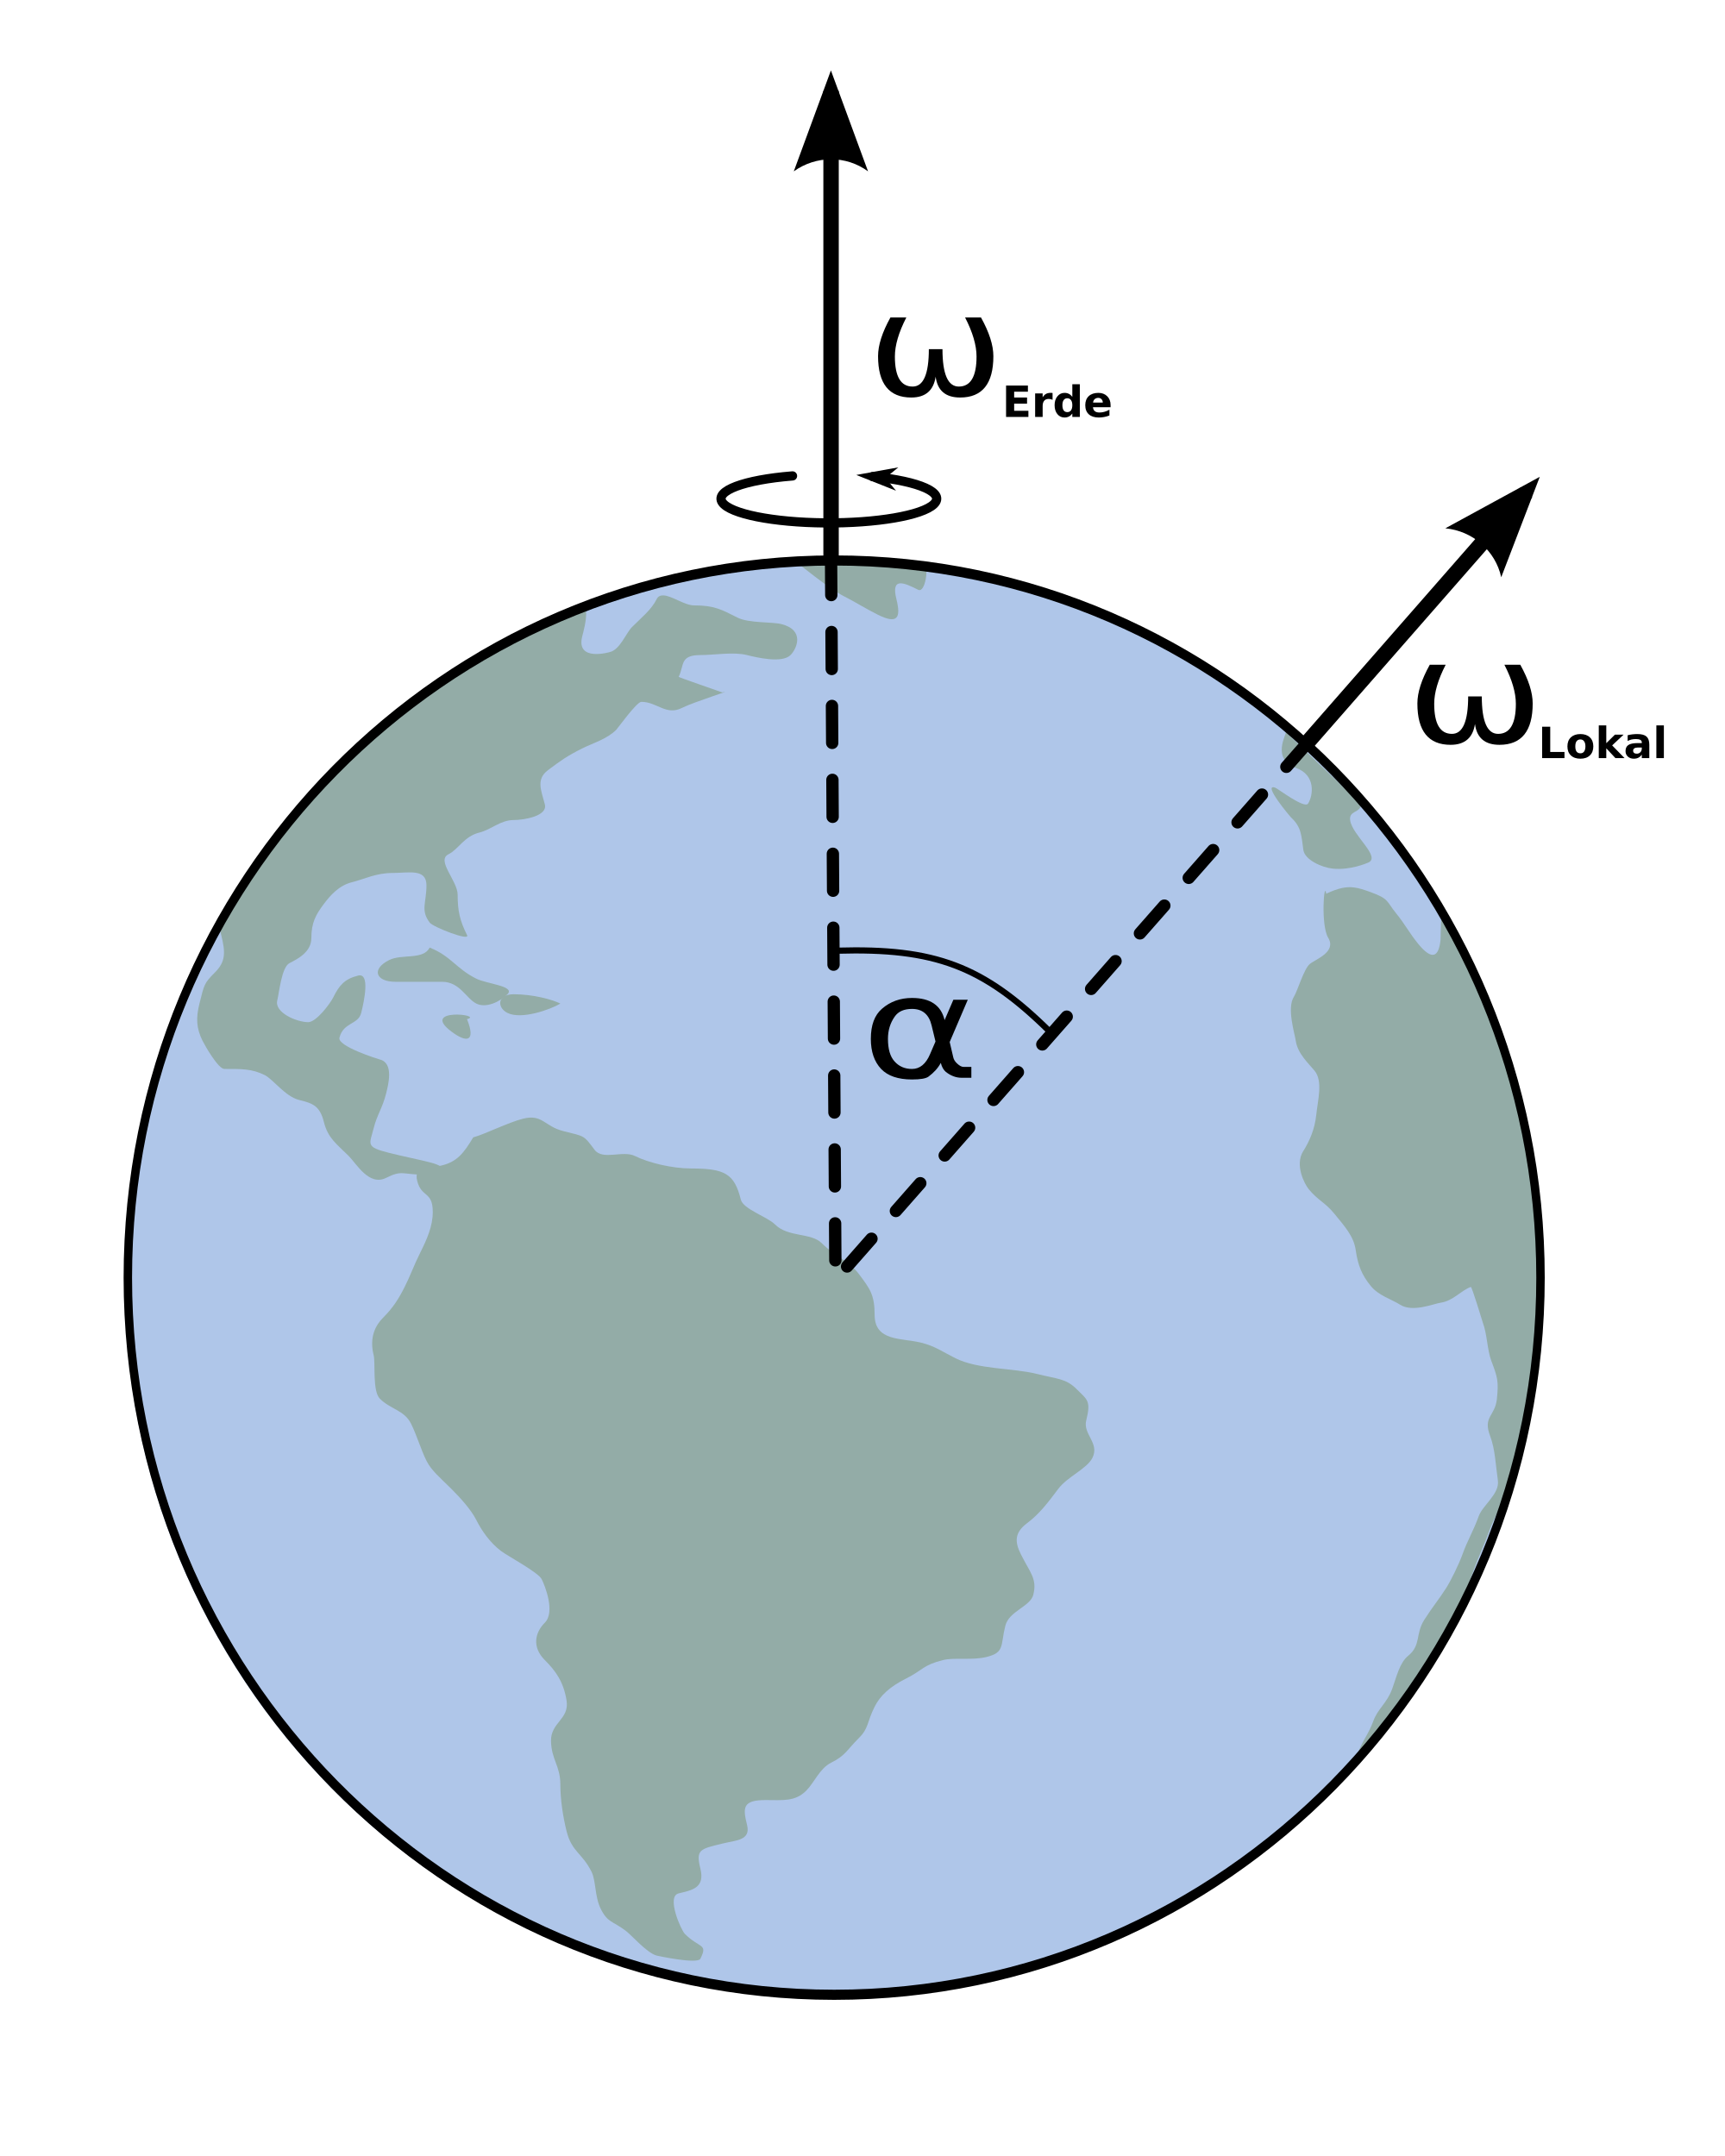
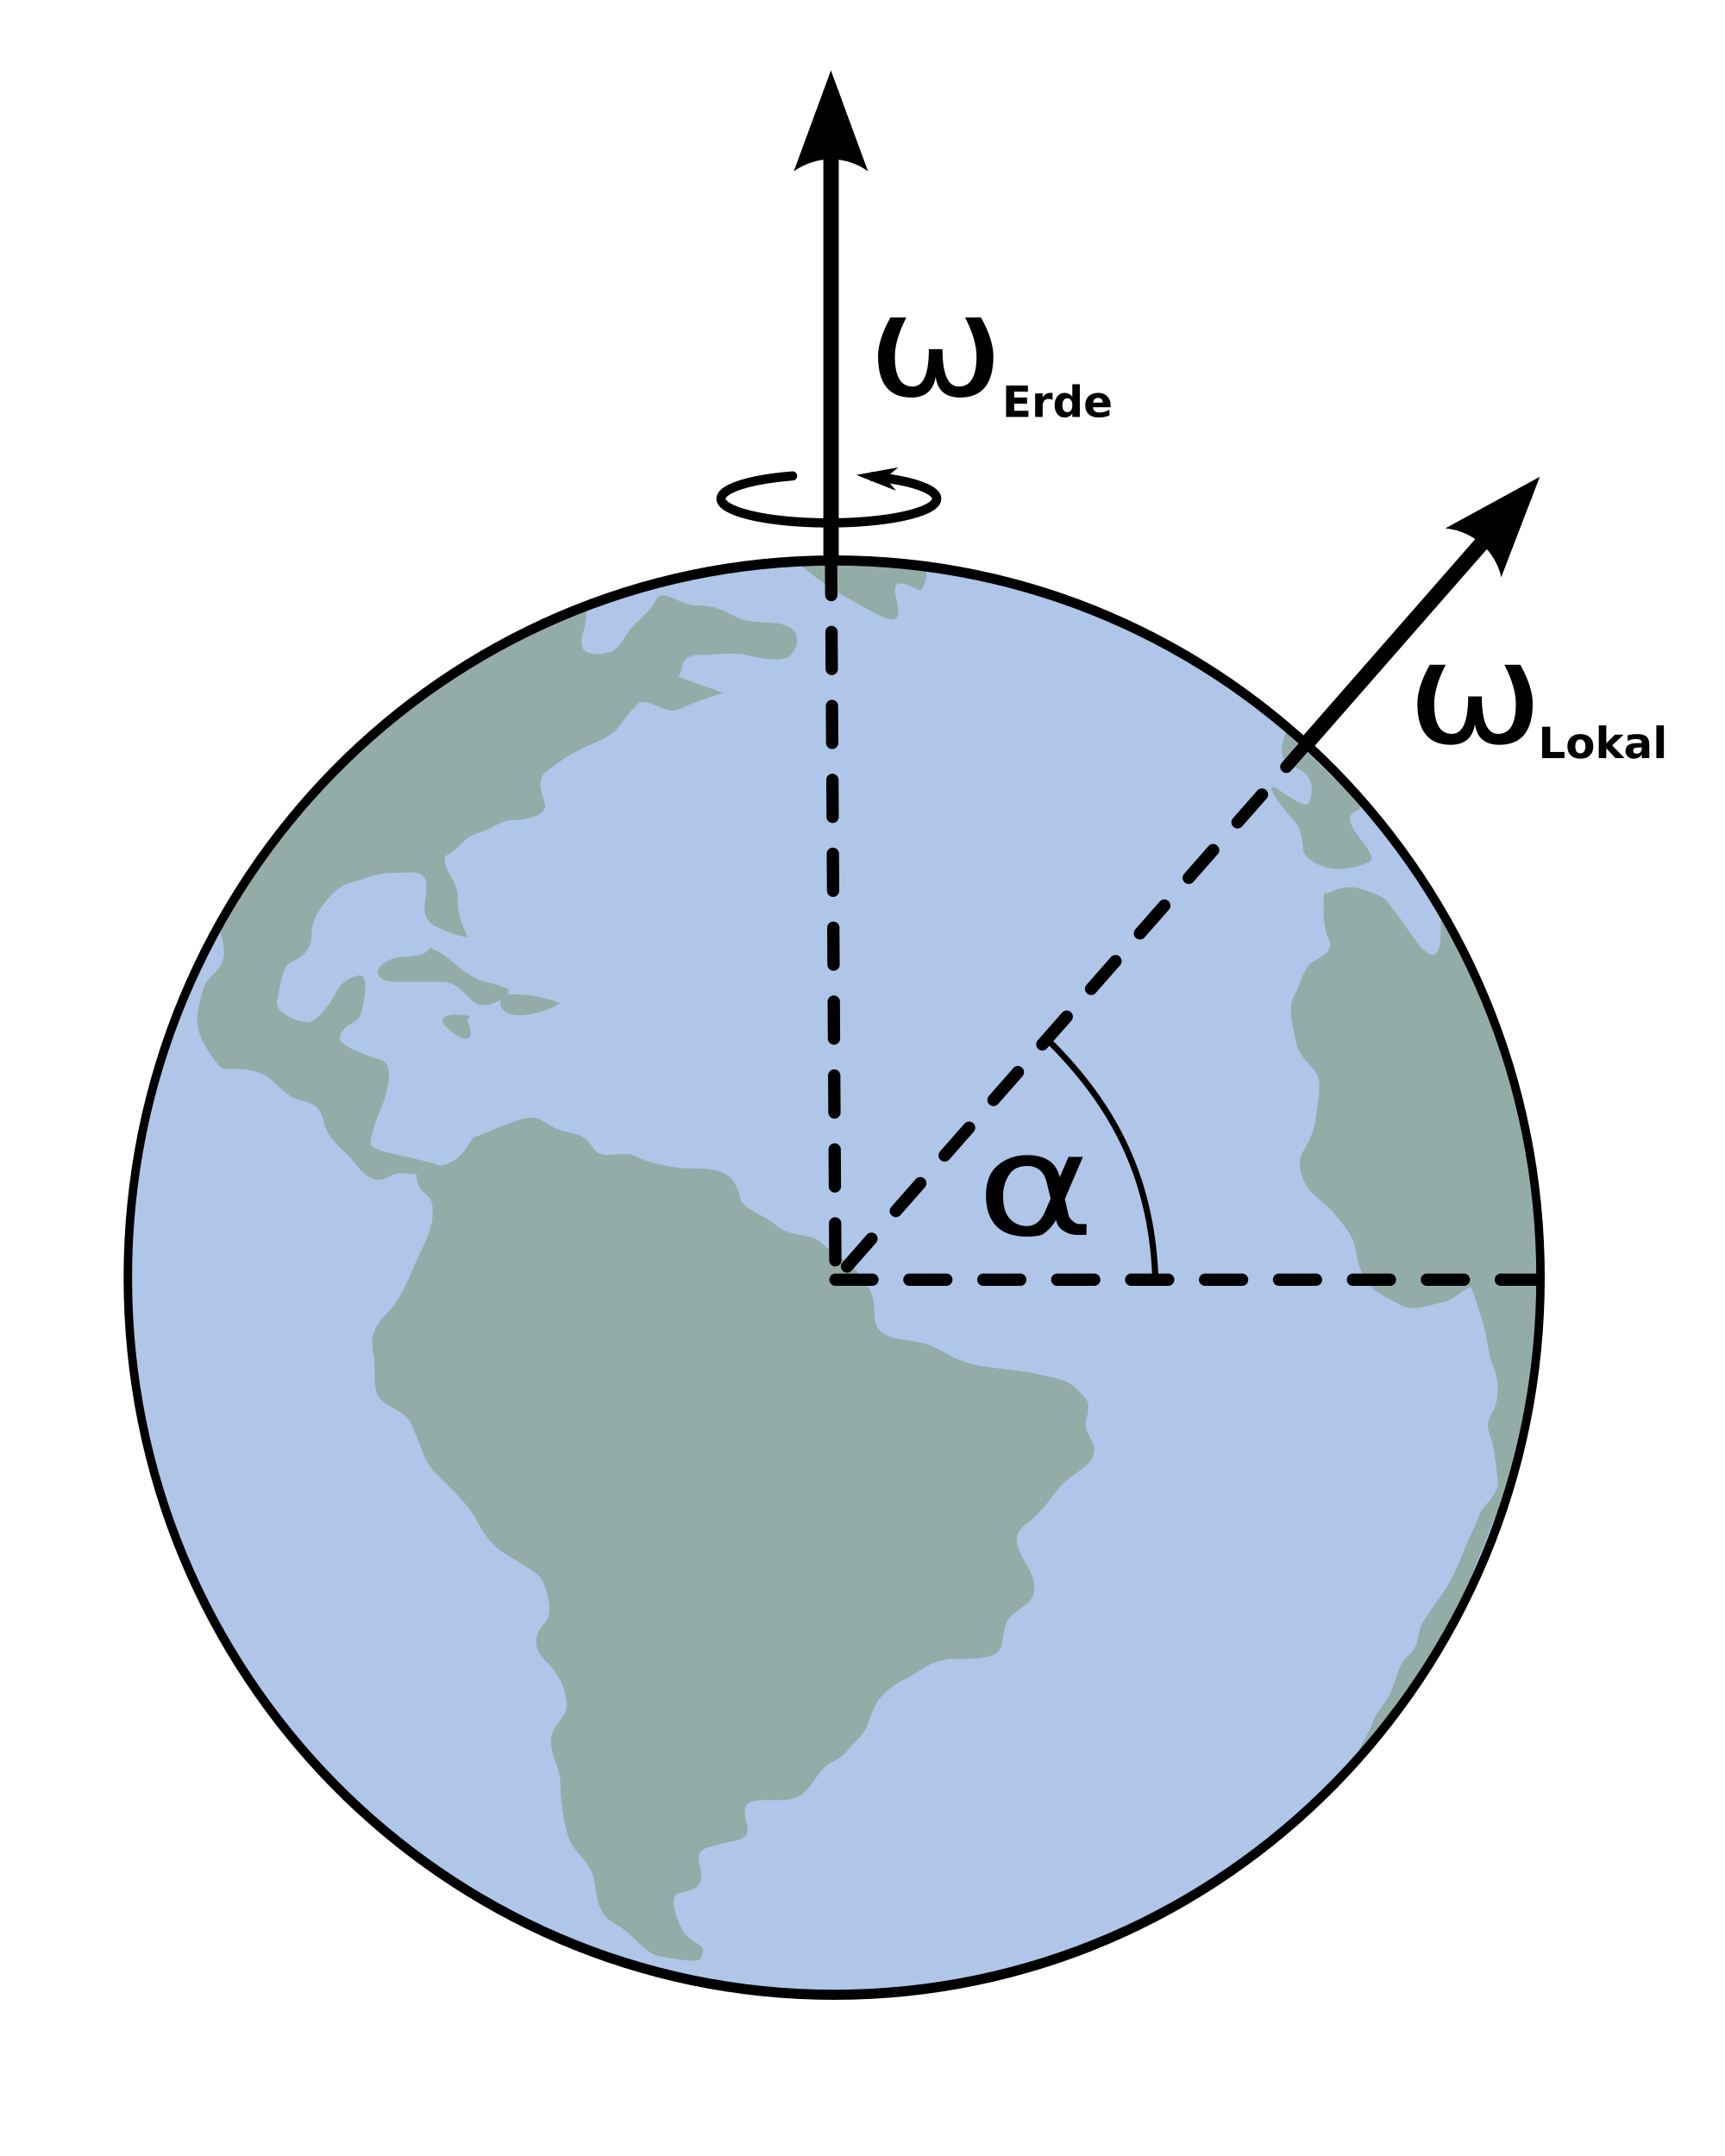
<svg xmlns="http://www.w3.org/2000/svg" width="280" height="350" id="svg3482" version="1.0">
  <defs id="defs3484">
    <marker orient="auto" refY="0" refX="0" id="Arrow1Sstart" style="overflow:visible">
      <path id="path3245" d="M 0,0 L 5,-5 L -12.5,0 L 5,5 L 0,0 z" style="fill-rule:evenodd;stroke:#000000;stroke-width:1pt;marker-start:none" transform="matrix(0.2,0,0,0.2,1.2,0)" />
    </marker>
    <marker orient="auto" refY="0" refX="0" id="Arrow2Mstart" style="overflow:visible">
      <path id="path3257" style="font-size:12px;fill-rule:evenodd;stroke-width:0.625;stroke-linejoin:round" d="M 8.719,4.034 L -2.207,0.016 L 8.719,-4.002 C 6.973,-1.63 6.983,1.616 8.719,4.034 z" transform="scale(0.6,0.6)" />
    </marker>
  </defs>
  <g id="layer1" transform="translate(-289.243,-138.6444)">
-     <path style="opacity:1;fill:#afc6e9;fill-opacity:1;fill-rule:nonzero;stroke:none;stroke-width:0.706;stroke-linecap:round;stroke-linejoin:round;stroke-miterlimit:4;stroke-dasharray:none;stroke-dashoffset:0;stroke-opacity:1" id="path3199" d="M 297.995,225.552 A 59.094,50.003 0 1 1 179.807,225.552 A 59.094,50.003 0 1 1 297.995,225.552 z" transform="matrix(1.930176,0.1966822,-0.2360265,2.316289,16.25828,-223.0638)" />
+     <path style="opacity:1;fill:#afc6e9;fill-opacity:1;fill-rule:nonzero;stroke:none;stroke-width:0.706;stroke-linecap:round;stroke-linejoin:round;stroke-miterlimit:4;stroke-dasharray:none;stroke-dashoffset:0;stroke-opacity:1" id="path3199" d="m 297.995,225.552 c 0,27.616 -26.457,50.003 -59.094,50.003 -32.637,0 -59.094,-22.387 -59.094,-50.003 0,-27.616 26.457,-50.003 59.094,-50.003 32.637,0 59.094,22.387 59.094,50.003 z" transform="matrix(1.930176,0.1966822,-0.2360265,2.316289,16.25828,-223.0638)" />
    <path style="opacity:1;fill:#93aca7;fill-rule:evenodd;stroke:none;stroke-width:1px;stroke-linecap:butt;stroke-linejoin:miter;stroke-opacity:1" d="M 366.056,323.281 C 367.826,322.822 371.77,320.842 374.137,320.251 C 377.317,319.456 377.579,321.49 380.703,322.271 C 384.2,323.145 383.951,322.898 385.754,325.301 C 387.082,327.073 390.339,325.321 392.32,326.312 C 394.512,327.407 398.354,328.332 401.411,328.332 C 406.946,328.332 408.448,329.203 409.492,333.383 C 409.883,334.944 413.78,336.155 415.048,337.423 C 417.163,339.538 420.893,338.722 422.624,340.454 C 424.801,342.63 427.06,343.337 428.685,345.504 C 430.448,347.854 431.211,348.849 431.211,352.07 C 431.211,356.46 435.571,355.812 438.787,356.616 C 441.028,357.176 442.188,358.064 444.343,359.141 C 447.989,360.965 453.692,360.721 457.475,361.667 C 460.988,362.545 462.252,362.404 464.041,364.192 C 465.754,365.906 466.357,366.038 465.556,369.243 C 464.998,371.473 467.765,372.906 466.566,375.304 C 465.668,377.101 462.514,378.349 461.01,380.355 C 459.342,382.579 457.97,384.403 455.959,385.911 C 453.89,387.462 453.948,388.959 454.949,390.961 C 456.44,393.942 457.617,394.938 456.97,397.527 C 456.485,399.464 453.026,400.168 452.424,402.578 C 451.616,405.809 452.354,406.889 449.393,407.629 C 447.06,408.212 444.15,407.677 442.322,408.134 C 438.993,408.966 439.083,409.754 436.261,411.164 C 433.656,412.467 432.098,413.935 431.211,415.71 C 429.924,418.284 430.276,419.17 428.685,420.761 C 426.602,422.844 426.503,423.62 424.14,424.801 C 422.292,425.725 421.425,428.021 420.099,429.347 C 418.298,431.149 416.294,430.862 413.533,430.862 C 409.808,430.862 409.787,432.04 410.503,434.903 C 411.14,437.451 408.661,437.384 406.462,437.933 C 402.938,438.814 402.145,438.846 402.926,441.974 C 403.734,445.203 401.467,445.496 399.391,446.015 C 397.361,446.522 399.801,451.981 400.401,452.581 C 402.804,454.983 404.185,454.104 402.926,456.621 C 402.464,457.547 396.015,456.156 395.855,456.116 C 394.282,455.723 391.778,452.806 390.805,452.076 C 388.654,450.462 387.881,450.774 386.764,448.54 C 385.751,446.513 386.006,443.993 385.249,442.479 C 383.725,439.432 382.05,439.281 381.208,435.913 C 380.61,433.518 380.198,430.745 380.198,428.337 C 380.198,425.296 378.735,424.28 378.683,421.266 C 378.63,418.251 381.696,417.745 381.208,414.7 C 380.721,411.655 379.43,409.892 377.673,408.134 C 375.557,406.018 376.08,403.666 377.673,402.073 C 379.412,400.333 377.692,396.051 377.168,395.002 C 376.619,393.904 371.655,391.246 370.602,390.456 C 368.73,389.052 367.369,387.022 366.561,385.405 C 365.736,383.756 363.979,381.813 362.52,380.355 C 360.782,378.617 359.27,377.389 358.48,375.809 C 357.553,373.955 356.917,371.674 355.954,369.748 C 354.864,367.568 352.621,367.425 350.904,365.707 C 349.67,364.474 350.211,359.906 349.893,358.636 C 349.149,355.657 350.255,353.729 351.409,352.575 C 353.035,350.949 353.958,349.498 354.944,347.525 C 355.925,345.563 356.414,344.08 357.47,341.969 C 358.547,339.814 359.49,337.703 359.49,335.403 C 359.49,331.968 357.652,333.104 356.964,330.352 C 356.337,327.841 358.798,328.379 361.005,327.827 C 363.445,327.217 364.524,325.835 366.056,323.281 z" id="path2396" />
    <path style="opacity:1;fill:#93aca7;fill-rule:evenodd;stroke:none;stroke-width:1px;stroke-linecap:butt;stroke-linejoin:miter;stroke-opacity:1" d="M 396.904,235.298 C 396.453,235.29 396.07,235.434 395.841,235.892 C 394.969,237.637 393.383,238.882 391.81,240.455 C 390.921,241.343 389.869,244.088 388.279,244.486 C 388.23,244.498 382.699,246.148 383.747,241.955 C 383.88,241.423 384.512,239.251 384.372,237.767 C 359.126,247.4 338.083,265.798 324.904,289.33 C 324.96,289.687 325.054,290.056 325.154,290.455 C 325.861,293.284 325.876,294.764 324.122,296.517 C 322.364,298.275 322.392,298.469 321.622,301.548 C 321.044,303.86 321.089,305.543 322.122,307.611 C 322.531,308.427 324.673,312.173 325.654,312.173 C 328.429,312.173 330.126,312.128 332.216,313.173 C 333.574,313.852 335.54,316.645 337.779,317.205 C 339.957,317.749 341.145,318.106 341.81,320.767 C 342.479,323.442 343.885,324.342 345.841,326.298 C 347.108,327.566 349.146,331.24 351.904,329.861 C 354.548,328.539 354.51,329.33 357.966,329.33 C 361.328,329.33 362.5,328.205 358.997,327.33 C 356.771,326.773 354.809,326.4 352.404,325.798 C 348.502,324.823 349.235,324.44 349.904,321.767 C 350.437,319.634 351.324,318.524 351.904,316.205 C 352.25,314.818 353.229,311.223 350.904,310.642 C 350.628,310.573 343.994,308.499 344.341,307.111 C 344.98,304.556 347.387,305.02 347.872,303.08 C 348.364,301.113 349.339,296.525 347.372,297.017 C 345.126,297.579 344.296,298.64 343.341,300.548 C 342.796,301.639 340.556,304.58 339.279,304.58 C 337.398,304.58 333.754,303.02 334.247,301.048 C 334.562,299.789 334.946,295.636 336.247,294.986 C 337.628,294.295 339.779,293.151 339.779,290.955 C 339.779,288.41 340.519,287.113 341.81,285.392 C 342.86,283.992 344.263,282.388 346.372,281.861 C 348.443,281.343 350.284,280.361 352.935,280.361 C 355.567,280.361 358.466,279.595 358.466,282.361 C 358.466,285.243 357.458,286.371 358.997,288.423 C 359.53,289.134 365.586,291.506 365.06,290.455 C 363.896,288.128 363.529,286.563 363.529,283.892 C 363.529,281.646 360.02,278.334 362.029,277.33 C 363.699,276.494 364.551,274.426 367.06,273.798 C 369.009,273.311 370.48,271.767 372.622,271.767 C 374.287,271.767 378.157,271.125 377.685,269.236 C 377.139,267.053 376.175,265.181 378.185,263.673 C 380.356,262.045 381.338,261.347 383.747,260.142 C 385.499,259.266 387.754,258.635 389.279,257.111 C 389.499,256.891 392.597,252.58 393.341,252.58 C 395.885,252.58 397.357,254.853 399.904,253.58 C 402.001,252.531 408.741,250.48 406.466,251.048 C 405.954,250.844 399.364,248.596 399.404,248.517 C 400.34,246.645 399.544,244.986 402.935,244.986 C 405.219,244.986 408.295,244.435 410.497,244.986 C 412.018,245.366 416.175,246.371 417.56,244.986 C 418.584,243.961 419.929,240.922 416.06,239.955 C 414.544,239.576 410.791,239.82 408.997,238.923 C 406.31,237.58 405.207,236.923 401.904,236.923 C 400.368,236.923 398.257,235.325 396.904,235.298 z" id="path2398" />
    <path style="opacity:1;fill:#93aca7;fill-rule:evenodd;stroke:none;stroke-width:1px;stroke-linecap:butt;stroke-linejoin:miter;stroke-opacity:1" d="M 358.985,292.471 C 357.961,294.52 354.467,293.468 352.419,294.492 C 349.445,295.979 350.248,298.027 353.429,298.027 C 355.954,298.027 358.48,298.027 361.005,298.027 C 363.884,298.027 364.906,300.735 366.561,301.563 C 368.133,302.349 370.369,301.29 371.612,300.048 C 372.943,298.717 368.245,298.364 366.561,297.522 C 363.241,295.862 362.486,293.872 358.985,292.471 z" id="path2400" />
    <path style="opacity:1;fill:#93aca7;fill-rule:evenodd;stroke:none;stroke-width:1px;stroke-linecap:butt;stroke-linejoin:miter;stroke-opacity:1" d="M 380.198,301.563 C 378.872,300.9 375.766,300.048 372.622,300.048 C 369.941,300.048 369.873,302.209 371.612,303.078 C 373.863,304.204 378.538,302.559 380.198,301.563 z" id="path2402" />
    <path style="opacity:1;fill:#93aca7;fill-rule:evenodd;stroke:none;stroke-width:1px;stroke-linecap:butt;stroke-linejoin:miter;stroke-opacity:1" d="M 365.046,304.088 C 367.896,303.376 357.302,302.195 362.52,306.108 C 365.051,308.007 366.508,307.744 365.046,304.088 z" id="path2406" />
    <path style="opacity:1;fill:#93aca7;fill-rule:evenodd;stroke:none;stroke-width:1px;stroke-linecap:butt;stroke-linejoin:miter;stroke-opacity:1" d="M 418.142,229.653 C 418.865,230.116 423.768,234.202 426.16,235.398 C 427.848,236.242 429.675,237.408 431.716,238.428 C 434.978,240.059 435.497,238.905 434.746,235.903 C 433.82,232.199 436.077,233.285 438.282,234.388 C 439.461,234.977 440.025,230.522 439.292,230.473" id="path2408" />
    <path style="opacity:1;fill:#93aca7;fill-rule:evenodd;stroke:none;stroke-width:1px;stroke-linecap:butt;stroke-linejoin:miter;stroke-opacity:1" d="M 497.945,257.492 C 498.2,257.654 495.456,261.805 499.621,263.309 C 502.869,264.482 502.391,267.799 501.57,269.093 C 500.996,269.998 496.677,266.674 496.248,266.519 C 494.033,265.72 498.669,271.226 498.802,271.349 C 500.526,272.939 500.469,274.318 500.802,276.63 C 501.034,278.236 503.82,279.476 505.571,279.654 C 508.421,279.944 511.079,278.775 511.252,278.71 C 513.577,277.829 508.756,274.28 508.4,271.819 C 508.162,270.167 510.041,270.694 510.194,269.192" id="path2410" />
    <path style="opacity:1;fill:#93aca7;fill-rule:evenodd;stroke:none;stroke-width:1px;stroke-linecap:butt;stroke-linejoin:miter;stroke-opacity:1" d="M 509.047,282.713 C 507.723,282.545 506.458,282.816 504.514,283.728 C 504.174,281.371 503.596,288.819 504.824,290.859 C 506.23,293.194 502.845,294.325 501.844,295.141 C 500.889,295.919 499.859,299.523 499.259,300.469 C 498.093,302.307 499.4,306.428 499.569,307.6 C 499.872,309.697 501.659,311.284 502.623,312.466 C 504.01,314.168 503.143,317.223 502.898,319.624 C 502.657,321.99 501.748,323.996 500.791,325.503 C 499.365,327.752 500.987,330.85 501.669,331.687 C 503.16,333.515 504.329,333.83 505.819,335.659 C 507.503,337.725 508.975,339.32 509.3,341.574 C 509.668,344.121 510.319,345.657 511.752,347.415 C 513.021,348.972 515.068,349.535 516.5,350.443 C 518.559,351.749 521.934,350.286 523.13,350.113 C 525.085,349.831 526.357,348.174 527.977,347.56 C 528.167,347.488 529.86,353.164 529.931,353.351 C 530.631,355.199 530.652,357.818 531.309,359.554 C 532.329,362.246 532.512,362.858 532.218,365.74 C 531.931,368.557 529.919,368.588 531.106,371.721 C 531.941,373.924 532.012,376.455 532.377,378.981 C 532.689,381.146 529.912,382.993 529.275,384.759 C 528.354,387.31 527.515,388.516 526.589,391.081 C 526.026,392.64 524.732,395.261 524.004,396.409 C 522.783,398.335 521.798,399.444 520.428,401.605 C 518.96,403.92 519.935,405.713 517.824,407.433 C 516.43,408.569 515.953,410.785 515.239,412.761 C 514.374,415.155 512.889,416.011 512.157,418.038 C 511.369,420.219 510.391,421.188 509.603,423.37 C 509.37,424.016 509.409,424.306 509.688,424.383 C 515.901,417.374 521.267,409.573 525.69,401.136 C 526.59,398.644 527.452,396.302 528.353,393.805 C 529.339,391.076 530.152,389.47 531.062,386.951 C 531.699,385.186 533.083,382.827 533.697,381.126 C 533.898,380.57 534.175,379.998 534.472,379.383 C 536.426,372.636 537.791,365.615 538.529,358.373 C 541.154,332.61 535.285,307.972 523.217,287.299 C 523.078,289.002 523.104,290.878 523.07,291.21 C 522.789,293.968 521.731,294.673 519.425,291.844 C 518.007,290.104 517.288,288.663 515.873,286.927 C 514.252,284.938 514.748,284.563 511.673,283.452 C 510.68,283.094 509.841,282.814 509.047,282.713 z" id="path2412" />
-     <path style="opacity:1;fill:none;fill-opacity:1;fill-rule:nonzero;stroke:#000000;stroke-width:0.706;stroke-linecap:round;stroke-linejoin:round;stroke-miterlimit:4;stroke-dasharray:none;stroke-dashoffset:0;stroke-opacity:1" id="path3202" d="M 297.995,225.552 A 59.094,50.003 0 1 1 179.807,225.552 A 59.094,50.003 0 1 1 297.995,225.552 z" transform="matrix(1.940171,0,0,2.328283,-38.86358,-179.0968)" />
+     <path style="opacity:1;fill:none;fill-opacity:1;fill-rule:nonzero;stroke:#000000;stroke-width:0.706;stroke-linecap:round;stroke-linejoin:round;stroke-miterlimit:4;stroke-dasharray:none;stroke-dashoffset:0;stroke-opacity:1" id="path3202" d="m 297.995,225.552 c 0,27.616 -26.457,50.003 -59.094,50.003 -32.637,0 -59.094,-22.387 -59.094,-50.003 0,-27.616 26.457,-50.003 59.094,-50.003 32.637,0 59.094,22.387 59.094,50.003 z" transform="matrix(1.940171,0,0,2.328283,-38.86358,-179.0968)" />
    <path style="fill:none;fill-rule:evenodd;stroke:#000000;stroke-width:2.5;stroke-linecap:butt;stroke-linejoin:miter;marker-start:url(#Arrow2Mstart);stroke-miterlimit:4;stroke-dasharray:none;stroke-opacity:1" d="M 424.14,153.384 L 424.14,229.96" id="path3224" />
-     <path style="opacity:1;fill:none;fill-opacity:1;fill-rule:nonzero;stroke:#000000;stroke-width:1.5;stroke-linecap:round;stroke-linejoin:round;marker-start:url(#Arrow1Sstart);stroke-miterlimit:4;stroke-dasharray:none;stroke-dashoffset:0;stroke-opacity:1" id="path6623" d="M 267.475,114.845 A 17.5,3.929 0 1 1 254.458,114.735" transform="translate(163.426,101.1689)" />
+     <path style="opacity:1;fill:none;fill-opacity:1;fill-rule:nonzero;stroke:#000000;stroke-width:1.5;stroke-linecap:round;stroke-linejoin:round;marker-start:url(#Arrow1Sstart);stroke-miterlimit:4;stroke-dasharray:none;stroke-dashoffset:0;stroke-opacity:1" id="path6623" d="m 267.475,114.845 c 8.829,0.882 12.8,3.205 8.869,5.187 -3.931,1.982 -14.276,2.874 -23.105,1.991 -8.829,-0.882 -12.8,-3.205 -8.869,-5.187 1.944,-0.98 5.589,-1.739 10.088,-2.101" transform="translate(163.426,101.1689)" />
    <path style="fill:none;fill-rule:evenodd;stroke:#000000;stroke-width:2.5;stroke-linecap:butt;stroke-linejoin:miter;marker-start:url(#Arrow2Mstart);stroke-miterlimit:4;stroke-dasharray:none;stroke-opacity:1" d="M 537.018,218.554 L 501.666,258.943" id="path8214" />
-     <path style="fill:none;fill-rule:evenodd;stroke:#000000;stroke-width:2;stroke-linecap:round;stroke-linejoin:miter;stroke-miterlimit:4;stroke-dasharray:6, 6;stroke-dashoffset:0;stroke-opacity:1" d="M 424.14,229.245 L 424.855,346.388 L 502.712,257.817" id="path8218" />
-     <path style="fill:none;fill-rule:evenodd;stroke:#000000;stroke-width:1px;stroke-linecap:butt;stroke-linejoin:miter;stroke-opacity:1" d="M 425.15,292.976 C 440.952,292.518 448.818,295.432 459.607,306.073" id="path8220" />
-     <text xml:space="preserve" style="font-size:9.772px;font-style:normal;font-weight:normal;fill:#000000;fill-opacity:1;stroke:none;stroke-width:1px;stroke-linecap:butt;stroke-linejoin:miter;stroke-opacity:1;font-family:Bitstream Vera Sans" x="381.248" y="352.873" id="text8222" transform="scale(1.125202,0.8887292)">
-       <tspan id="tspan8224" x="381.248" y="352.873" style="font-size:26.059px;font-weight:normal;-inkscape-font-specification:Bitstream Vera Sans">α</tspan>
+     <path style="fill:none;stroke:#000000;stroke-width:1px;stroke-linecap:butt;stroke-linejoin:miter;stroke-opacity:1" d="m 459.242,307.371 c 9.994,9.895 16.85,21.396 17.537,38.602" id="path8220" />
+     <text xml:space="preserve" style="font-size:9.772px;font-style:normal;font-weight:normal;fill:#000000;fill-opacity:1;stroke:none;font-family:Bitstream Vera Sans" x="397.857" y="381.573" id="text8222" transform="scale(1.125202,0.8887292)">
+       <tspan id="tspan8224" x="397.857" y="381.573" style="font-size:26.059px;font-weight:normal;-inkscape-font-specification:Bitstream Vera Sans">α</tspan>
    </text>
    <text xml:space="preserve" style="font-size:9.313px;font-style:normal;font-weight:normal;fill:#000000;fill-opacity:1;stroke:none;stroke-width:1px;stroke-linecap:butt;stroke-linejoin:miter;stroke-opacity:1;font-family:Bitstream Vera Sans" x="400.986" y="217.522" id="text8226" transform="scale(1.072384,0.932502)">
      <tspan id="tspan8228" x="400.986" y="217.522" style="font-size:24.835px;font-weight:normal;-inkscape-font-specification:Bitstream Vera Sans">ω</tspan>
    </text>
    <text xml:space="preserve" style="font-size:9.313px;font-style:normal;font-weight:normal;fill:#000000;fill-opacity:1;stroke:none;stroke-width:1px;stroke-linecap:butt;stroke-linejoin:miter;stroke-opacity:1;font-family:Bitstream Vera Sans" x="482.617" y="277.987" id="text8230" transform="scale(1.072384,0.932502)">
      <tspan id="tspan8232" x="482.617" y="277.987" style="font-size:24.835px;font-weight:normal;-inkscape-font-specification:Bitstream Vera Sans">ω</tspan>
    </text>
    <text xml:space="preserve" style="font-size:6.977px;font-style:normal;font-weight:normal;fill:#000000;fill-opacity:1;stroke:none;stroke-width:1px;stroke-linecap:butt;stroke-linejoin:miter;stroke-opacity:1;font-family:Bitstream Vera Sans" x="451.907" y="206.327" id="text8234">
      <tspan id="tspan8236" x="451.907" y="206.327" style="font-weight:bold;-inkscape-font-specification:Bitstream Vera Sans Bold">Erde</tspan>
    </text>
    <text xml:space="preserve" style="font-size:6.977px;font-style:normal;font-weight:normal;fill:#000000;fill-opacity:1;stroke:none;stroke-width:1px;stroke-linecap:butt;stroke-linejoin:miter;stroke-opacity:1;font-family:Bitstream Vera Sans" x="538.923" y="261.712" id="text8238">
      <tspan id="tspan8240" x="538.923" y="261.712" style="font-weight:bold;-inkscape-font-specification:Bitstream Vera Sans Bold">Lokal</tspan>
    </text>
+     <path id="path8218-5" style="fill:none;stroke:#000000;stroke-width:2;stroke-linecap:round;stroke-linejoin:miter;stroke-miterlimit:4;stroke-opacity:1;stroke-dasharray:6, 6;stroke-dashoffset:0" d="m 424.855,346.388 114.038,0 m -114.753,-117.143 0.714,117.143 77.857,-88.571" />
  </g>
</svg>
